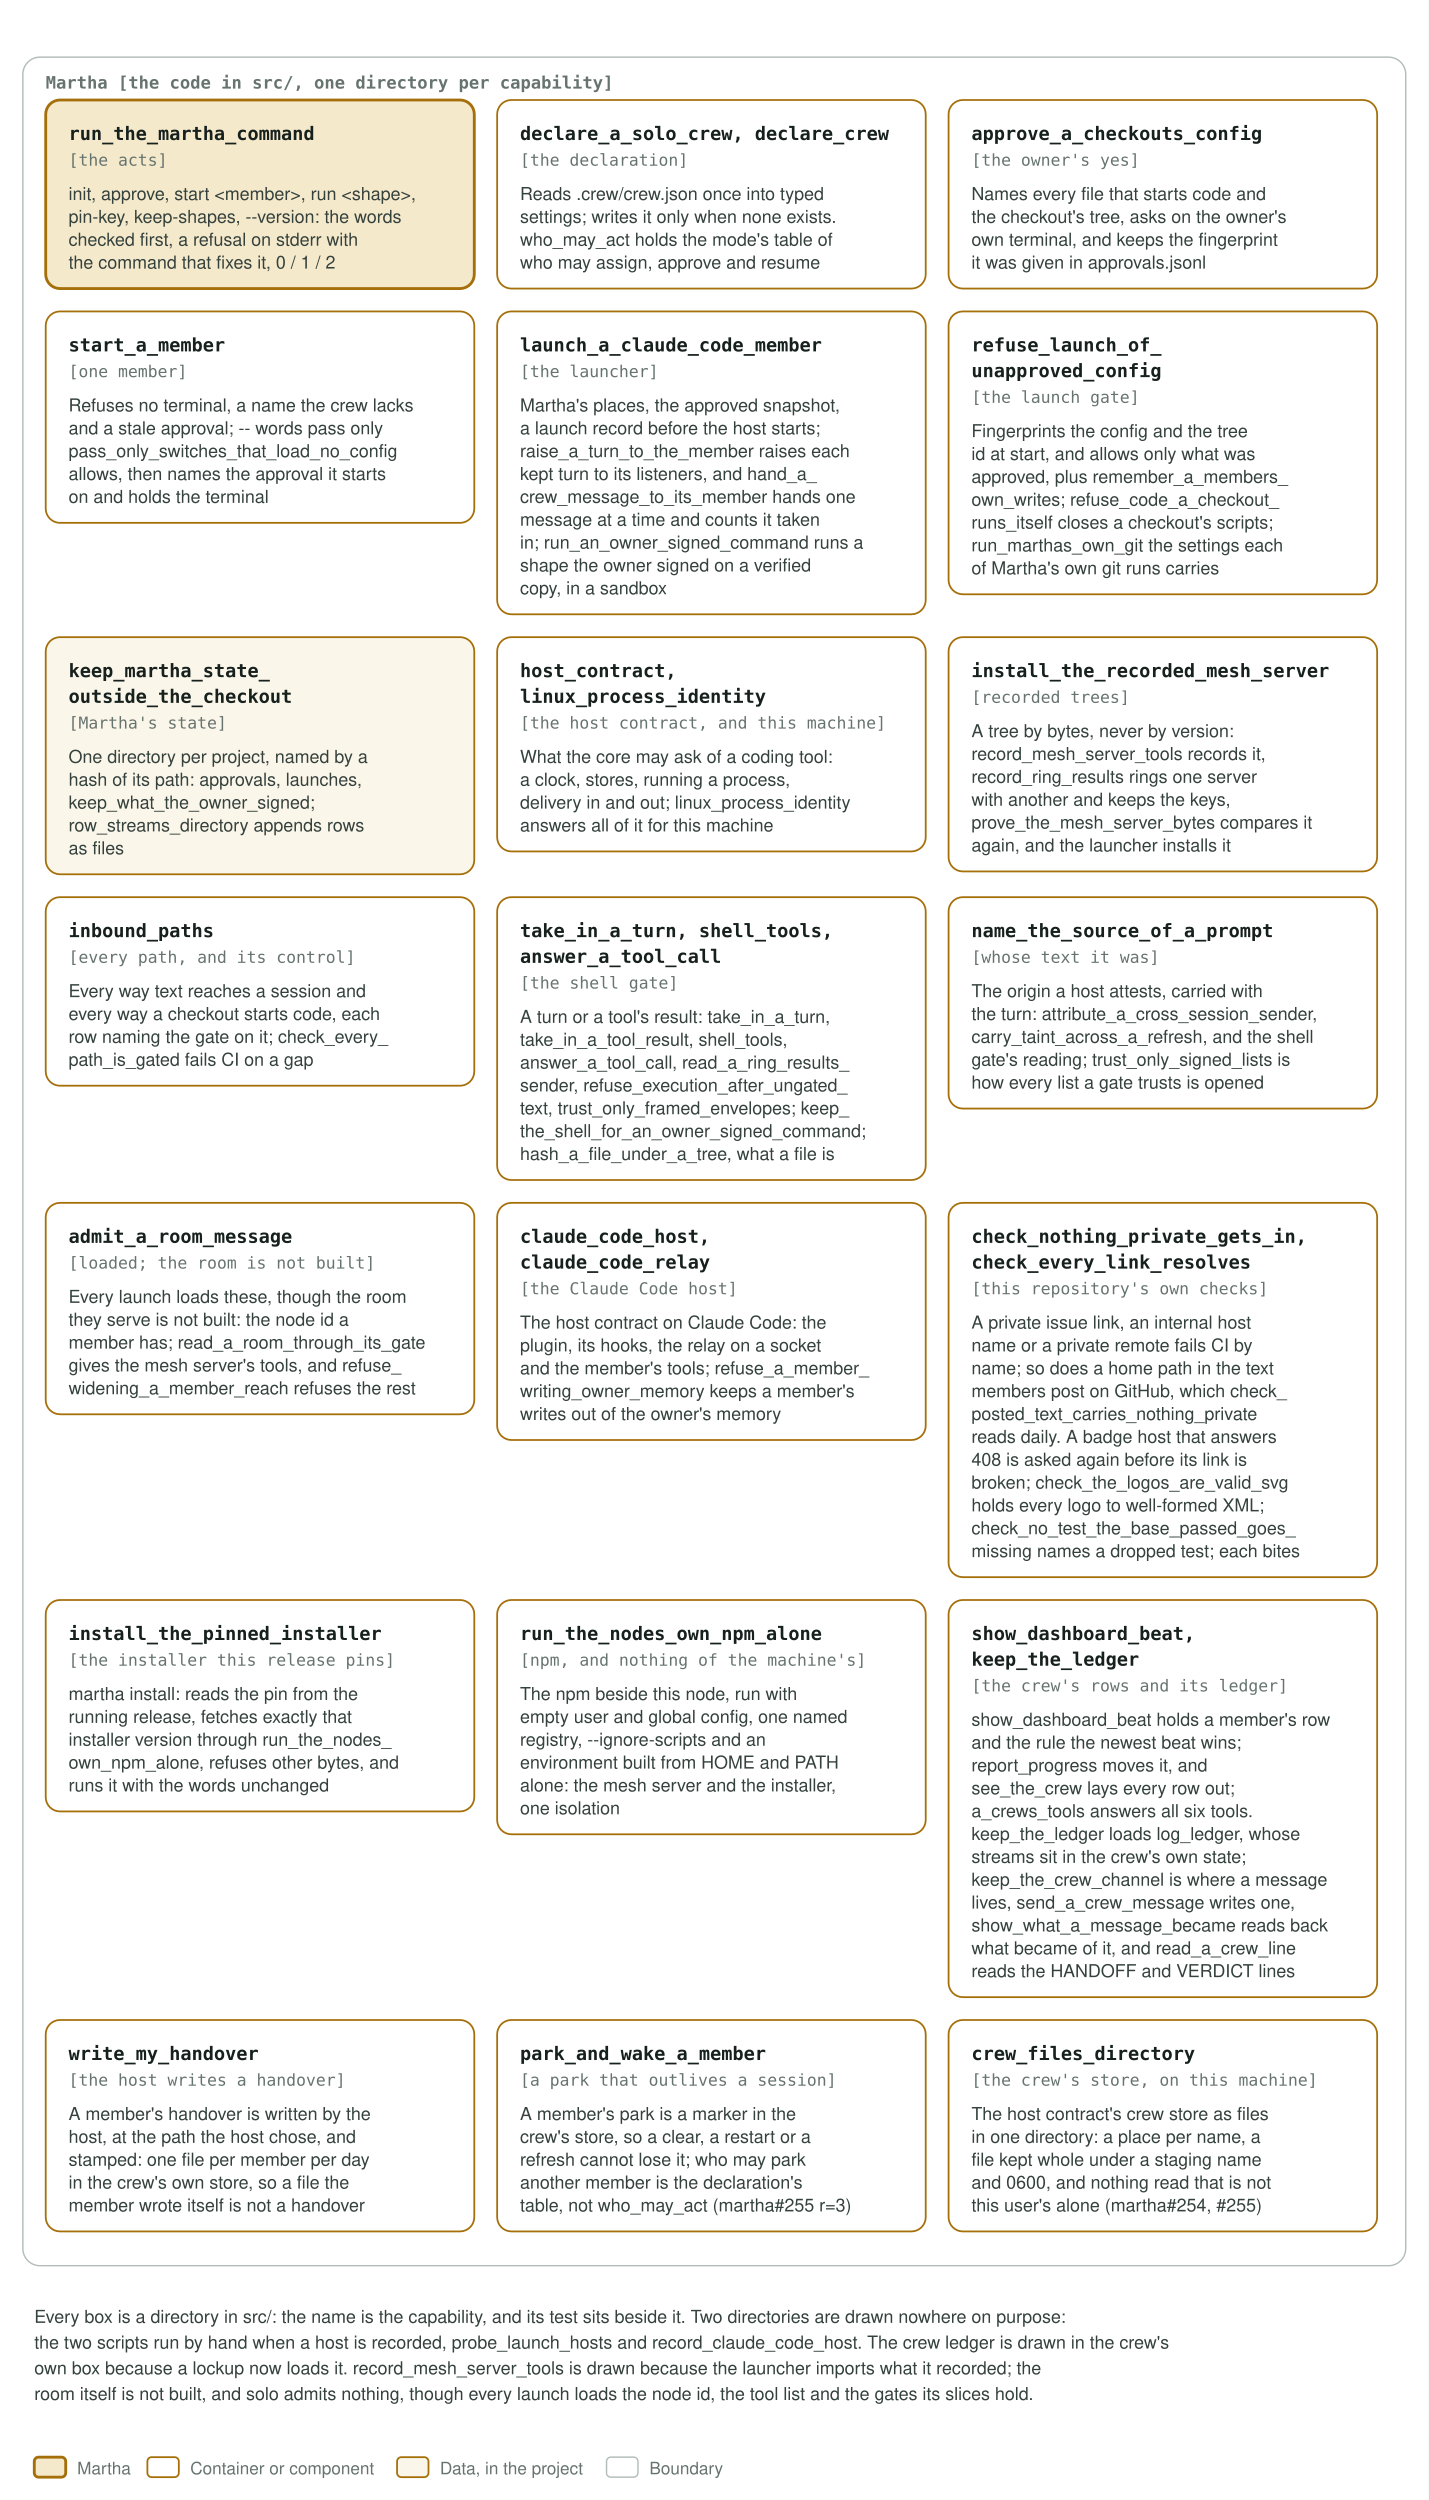
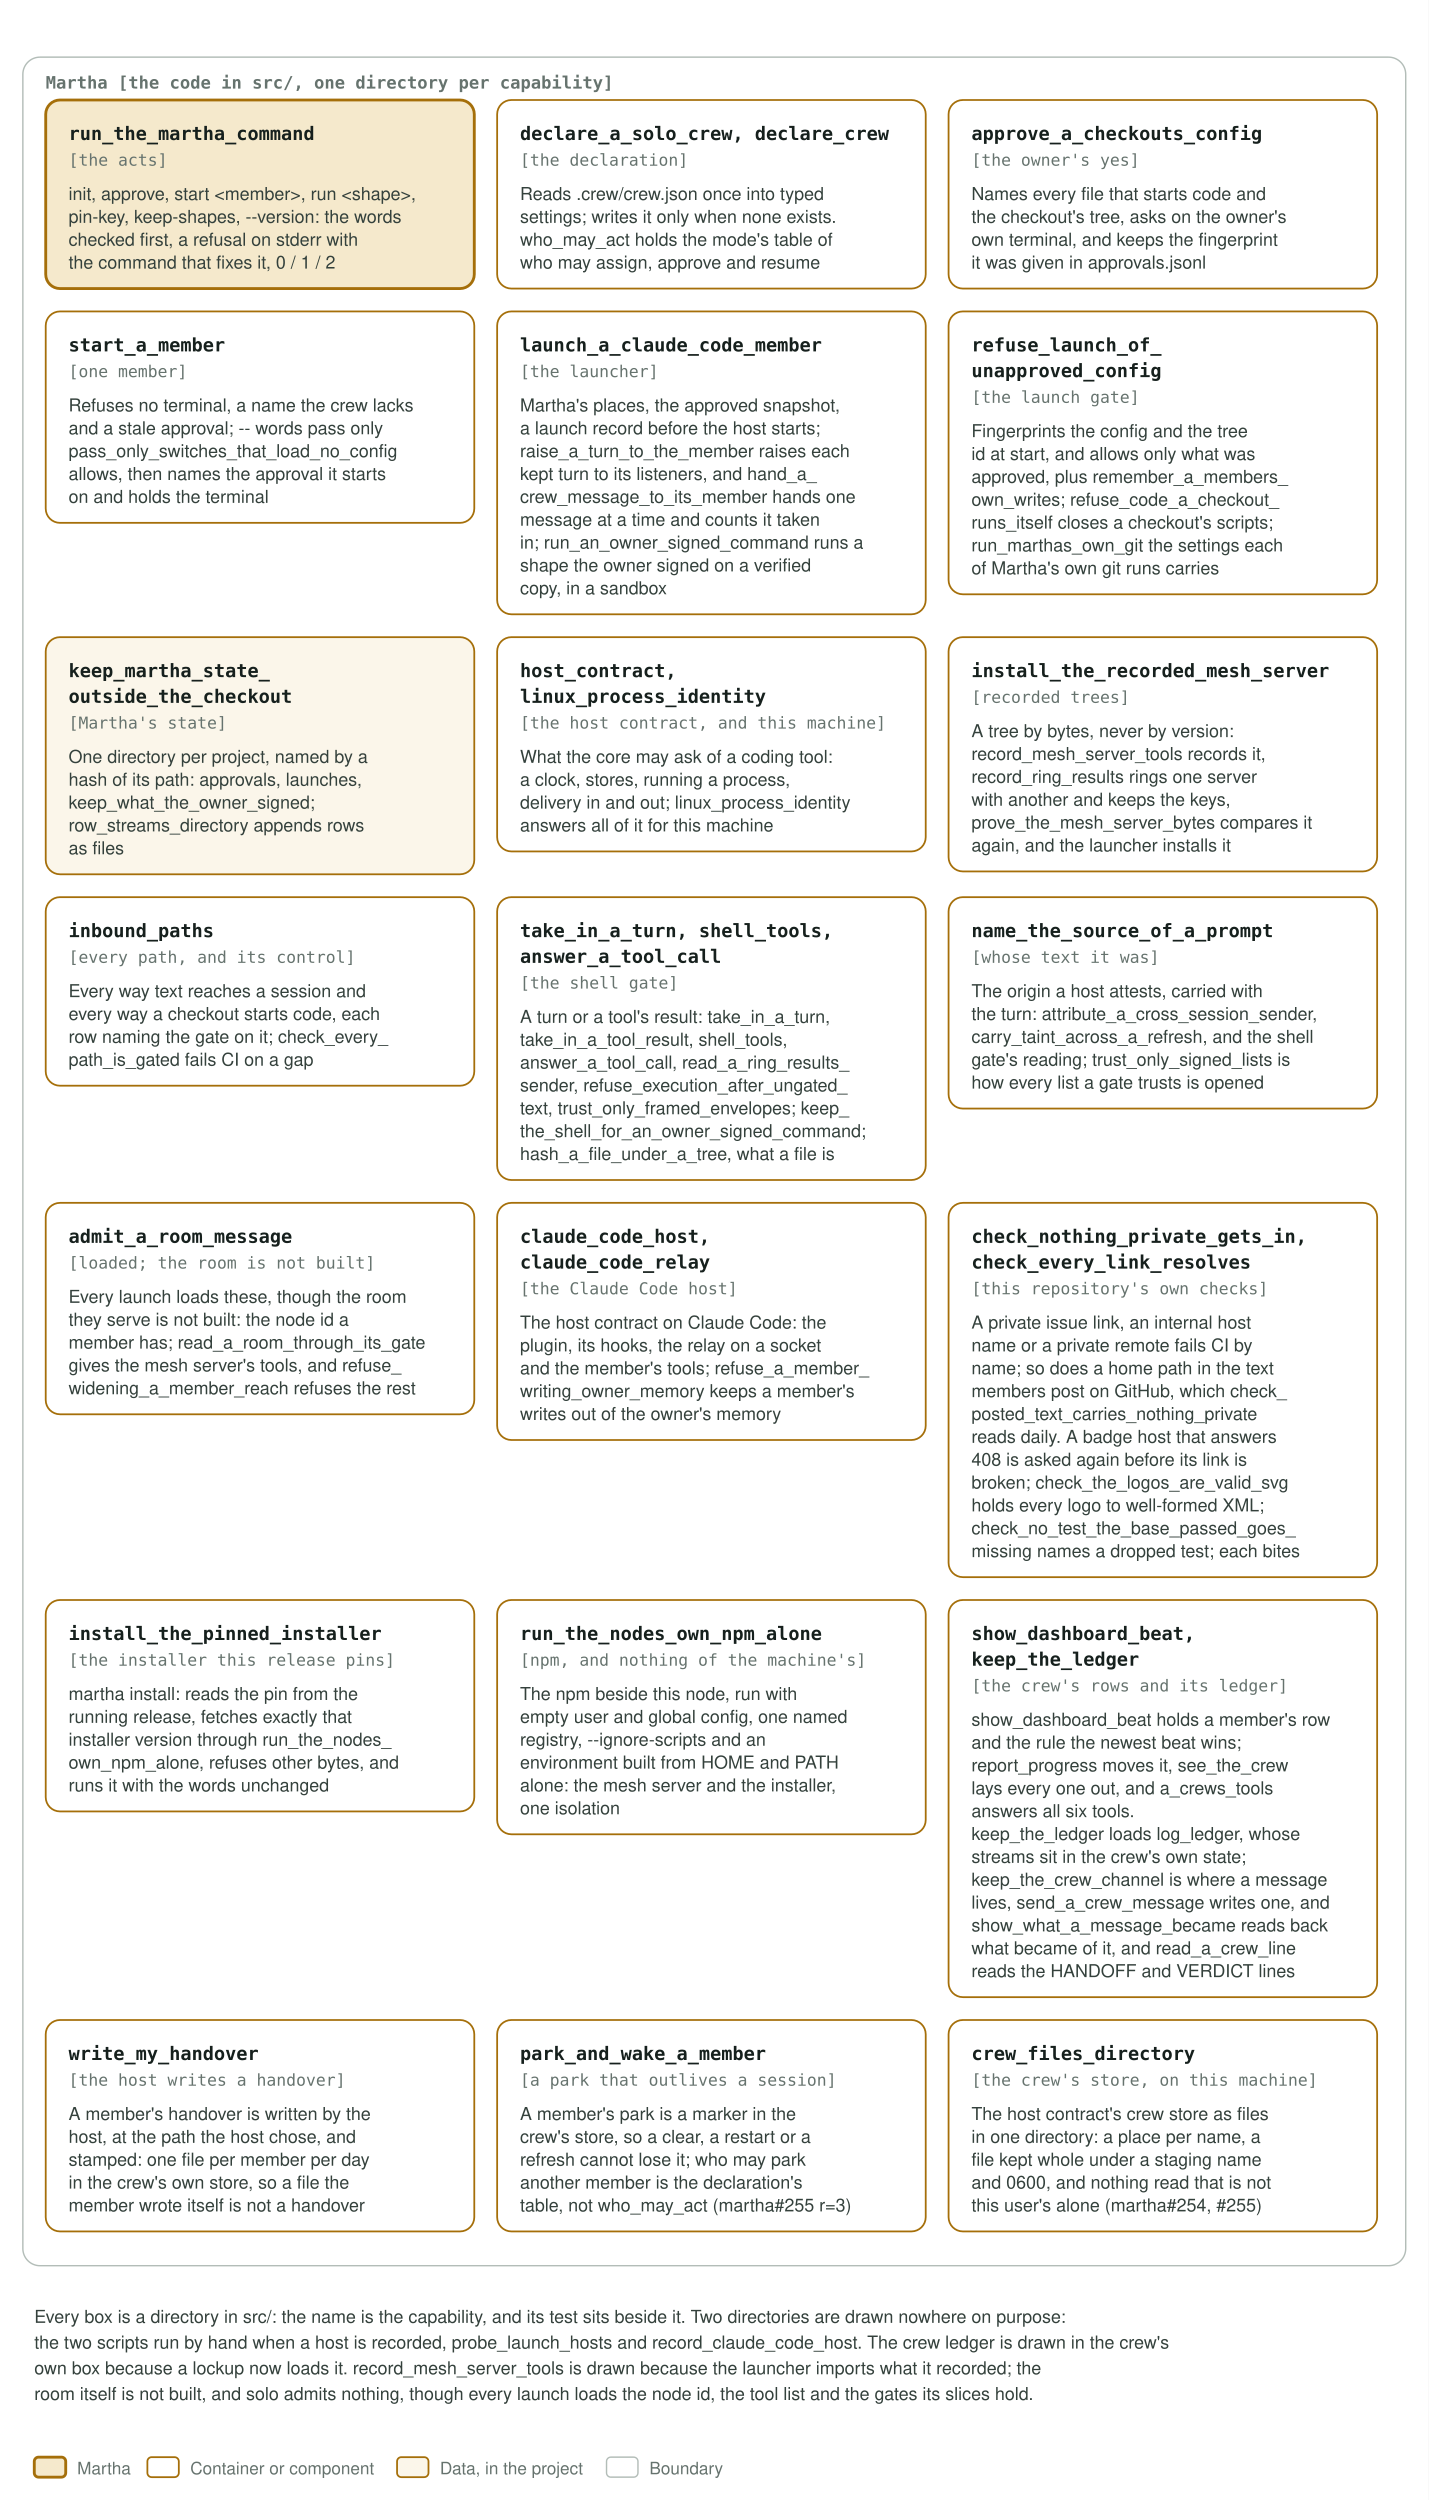
<svg xmlns="http://www.w3.org/2000/svg" viewBox="0 0 1000 1750" role="img" aria-label="Martha components">
  <style>
.t-name { font-family: "Atkinson Hyperlegible", "Segoe UI", system-ui, -apple-system, Helvetica, Arial, sans-serif; font-size: 15px; font-weight: 700; }
.t-desc { font-family: "Atkinson Hyperlegible", "Segoe UI", system-ui, -apple-system, Helvetica, Arial, sans-serif; font-size: 12.5px; }
.t-rel { font-family: "Atkinson Hyperlegible", "Segoe UI", system-ui, -apple-system, Helvetica, Arial, sans-serif; font-size: 11.5px; paint-order: stroke; stroke-width: 4px; stroke-linejoin: round; }
.t-code { font-family: "JetBrains Mono", ui-monospace, Menlo, Consolas, monospace; font-size: 13px; font-weight: 600; }
.t-type { font-family: "JetBrains Mono", ui-monospace, Menlo, Consolas, monospace; font-size: 11.5px; }
.t-bound { font-family: "JetBrains Mono", ui-monospace, Menlo, Consolas, monospace; font-size: 12px; font-weight: 600; }
.t-leg { font-family: "Atkinson Hyperlegible", "Segoe UI", system-ui, -apple-system, Helvetica, Arial, sans-serif; font-size: 12px; }
.edge { fill: none; stroke-width: 1.25; }
.edge-team { fill: none; stroke-width: 1.25; stroke-dasharray: 5 4; }
.bg { fill: #FFFFFF; }
.b-sys { fill: #F5E9CC; stroke: #A56F0A; stroke-width: 2; }
.b-per { fill: #E3EBF2; stroke: #3B5B7A; stroke-width: 1.25; }
.b-mac { fill: #E6E4EE; stroke: #5E5A78; stroke-width: 1.25; stroke-dasharray: 5 4; }
.b-ext { fill: #ECEFED; stroke: #8A9791; stroke-width: 1.25; }
.b-cmp { fill: #FFFFFF; stroke: #A56F0A; stroke-width: 1.25; }
.b-dat { fill: #FBF6EA; stroke: #A56F0A; stroke-width: 1.25; }
.b-team { fill: #FFFFFF; stroke: #5E5A78; stroke-width: 1.25; stroke-dasharray: 5 4; }
.b-later { fill: #F3F4F3; stroke: #8A9791; stroke-width: 1.25; stroke-dasharray: 5 4; }
.bound { fill: none; stroke: #B3BDB8; stroke-width: 1; }
.head { fill: #3B5B7A; }
.t-name, .t-code { fill: #16201D; }
.t-type, .t-bound, .t-leg { fill: #66736E; }
.t-desc { fill: #34413C; }
.t-rel { fill: #66736E; stroke: #FFFFFF; }
.edge, .edge-team { stroke: #8A9791; }
.arrowhead { fill: #8A9791; }
@media (prefers-color-scheme: dark) {
.bg { fill: #171F1C; }
.b-sys { fill: #3A2E13; stroke: #E3AA3C; }
.b-per { fill: #1D2A36; stroke: #8EB4D8; }
.b-mac { fill: #26243A; stroke: #A9A4C8; }
.b-ext { fill: #1C2421; stroke: #7D8B85; }
.b-cmp { fill: #171F1C; stroke: #E3AA3C; }
.b-dat { fill: #2A2414; stroke: #E3AA3C; }
.b-team { fill: #171F1C; stroke: #A9A4C8; }
.b-later { fill: #1C2421; stroke: #7D8B85; }
.bound { stroke: #4A5752; }
.head { fill: #8EB4D8; }
.t-name, .t-code { fill: #E6ECE9; }
.t-type, .t-bound, .t-leg { fill: #93A09A; }
.t-desc { fill: #C3CDC8; }
.t-rel { fill: #93A09A; stroke: #171F1C; }
.edge, .edge-team { stroke: #7D8B85; }
.arrowhead { fill: #7D8B85; }
}
</style>
  <defs>
    <marker id="a" viewBox="0 0 10 10" refX="9" refY="5" markerWidth="7" markerHeight="7" orient="auto-start-reverse">
      <path class="arrowhead" d="M0 0L10 5L0 10z" />
    </marker>
  </defs>
  <rect class="bg" x="0" y="0" width="1000" height="1750" />
  <rect class="b-sys" x="32" y="70" width="300" height="132" rx="10" />
  <text class="t-code" x="48" y="98">run_the_martha_command</text>
  <text class="t-type" x="48" y="116">[the acts]</text>
  <text class="t-desc" x="48" y="140">init, approve, start &lt;member&gt;, run &lt;shape&gt;,</text>
  <text class="t-desc" x="48" y="156">pin-key, keep-shapes, --version: the words</text>
  <text class="t-desc" x="48" y="172">checked first, a refusal on stderr with</text>
  <text class="t-desc" x="48" y="188">the command that fixes it, 0 / 1 / 2</text>
  <rect class="b-cmp" x="348" y="70" width="300" height="132" rx="10" />
  <text class="t-code" x="364" y="98">declare_a_solo_crew, declare_crew</text>
  <text class="t-type" x="364" y="116">[the declaration]</text>
  <text class="t-desc" x="364" y="140">Reads .crew/crew.json once into typed</text>
  <text class="t-desc" x="364" y="156">settings; writes it only when none exists.</text>
  <text class="t-desc" x="364" y="172">who_may_act holds the mode's table of</text>
  <text class="t-desc" x="364" y="188">who may assign, approve and resume</text>
  <rect class="b-cmp" x="664" y="70" width="300" height="132" rx="10" />
  <text class="t-code" x="680" y="98">approve_a_checkouts_config</text>
  <text class="t-type" x="680" y="116">[the owner's yes]</text>
  <text class="t-desc" x="680" y="140">Names every file that starts code and</text>
  <text class="t-desc" x="680" y="156">the checkout's tree, asks on the owner's</text>
  <text class="t-desc" x="680" y="172">own terminal, and keeps the fingerprint</text>
  <text class="t-desc" x="680" y="188">it was given in approvals.jsonl</text>
  <rect class="b-cmp" x="32" y="218" width="300" height="148" rx="10" />
  <text class="t-code" x="48" y="246">start_a_member</text>
  <text class="t-type" x="48" y="264">[one member]</text>
  <text class="t-desc" x="48" y="288">Refuses no terminal, a name the crew lacks</text>
  <text class="t-desc" x="48" y="304">and a stale approval; -- words pass only</text>
  <text class="t-desc" x="48" y="320">pass_only_switches_that_load_no_config</text>
  <text class="t-desc" x="48" y="336">allows, then names the approval it starts</text>
  <text class="t-desc" x="48" y="352">on and holds the terminal</text>
  <rect class="b-cmp" x="348" y="218" width="300" height="212" rx="10" />
  <text class="t-code" x="364" y="246">launch_a_claude_code_member</text>
  <text class="t-type" x="364" y="264">[the launcher]</text>
  <text class="t-desc" x="364" y="288">Martha's places, the approved snapshot,</text>
  <text class="t-desc" x="364" y="304">a launch record before the host starts;</text>
  <text class="t-desc" x="364" y="320">raise_a_turn_to_the_member raises each</text>
  <text class="t-desc" x="364" y="336">kept turn to its listeners, and hand_a_</text>
  <text class="t-desc" x="364" y="352">crew_message_to_its_member hands one</text>
  <text class="t-desc" x="364" y="368">message at a time and counts it taken</text>
  <text class="t-desc" x="364" y="384">in; run_an_owner_signed_command runs a</text>
  <text class="t-desc" x="364" y="400">shape the owner signed on a verified</text>
  <text class="t-desc" x="364" y="416">copy, in a sandbox</text>
  <rect class="b-cmp" x="664" y="218" width="300" height="198" rx="10" />
  <text class="t-code" x="680" y="246">refuse_launch_of_</text>
  <text class="t-code" x="680" y="264">unapproved_config</text>
  <text class="t-type" x="680" y="282">[the launch gate]</text>
  <text class="t-desc" x="680" y="306">Fingerprints the config and the tree</text>
  <text class="t-desc" x="680" y="322">id at start, and allows only what was</text>
  <text class="t-desc" x="680" y="338">approved, plus remember_a_members_</text>
  <text class="t-desc" x="680" y="354">own_writes; refuse_code_a_checkout_</text>
  <text class="t-desc" x="680" y="370">runs_itself closes a checkout's scripts;</text>
  <text class="t-desc" x="680" y="386">run_marthas_own_git the settings each</text>
  <text class="t-desc" x="680" y="402">of Martha's own git runs carries</text>
  <rect class="b-dat" x="32" y="446" width="300" height="166" rx="10" />
  <text class="t-code" x="48" y="474">keep_martha_state_</text>
  <text class="t-code" x="48" y="492">outside_the_checkout</text>
  <text class="t-type" x="48" y="510">[Martha's state]</text>
  <text class="t-desc" x="48" y="534">One directory per project, named by a</text>
  <text class="t-desc" x="48" y="550">hash of its path: approvals, launches,</text>
  <text class="t-desc" x="48" y="566">keep_what_the_owner_signed;</text>
  <text class="t-desc" x="48" y="582">row_streams_directory appends rows</text>
  <text class="t-desc" x="48" y="598">as files</text>
  <rect class="b-cmp" x="348" y="446" width="300" height="150" rx="10" />
  <text class="t-code" x="364" y="474">host_contract,</text>
  <text class="t-code" x="364" y="492">linux_process_identity</text>
  <text class="t-type" x="364" y="510">[the host contract, and this machine]</text>
  <text class="t-desc" x="364" y="534">What the core may ask of a coding tool:</text>
  <text class="t-desc" x="364" y="550">a clock, stores, running a process,</text>
  <text class="t-desc" x="364" y="566">delivery in and out; linux_process_identity</text>
  <text class="t-desc" x="364" y="582">answers all of it for this machine</text>
  <rect class="b-cmp" x="664" y="446" width="300" height="164" rx="10" />
  <text class="t-code" x="680" y="474">install_the_recorded_mesh_server</text>
  <text class="t-type" x="680" y="492">[recorded trees]</text>
  <text class="t-desc" x="680" y="516">A tree by bytes, never by version:</text>
  <text class="t-desc" x="680" y="532">record_mesh_server_tools records it,</text>
  <text class="t-desc" x="680" y="548">record_ring_results rings one server</text>
  <text class="t-desc" x="680" y="564">with another and keeps the keys,</text>
  <text class="t-desc" x="680" y="580">prove_the_mesh_server_bytes compares it</text>
  <text class="t-desc" x="680" y="596">again, and the launcher installs it</text>
  <rect class="b-cmp" x="32" y="628" width="300" height="132" rx="10" />
  <text class="t-code" x="48" y="656">inbound_paths</text>
  <text class="t-type" x="48" y="674">[every path, and its control]</text>
  <text class="t-desc" x="48" y="698">Every way text reaches a session and</text>
  <text class="t-desc" x="48" y="714">every way a checkout starts code, each</text>
  <text class="t-desc" x="48" y="730">row naming the gate on it; check_every_</text>
  <text class="t-desc" x="48" y="746">path_is_gated fails CI on a gap</text>
  <rect class="b-cmp" x="348" y="628" width="300" height="198" rx="10" />
  <text class="t-code" x="364" y="656">take_in_a_turn, shell_tools,</text>
  <text class="t-code" x="364" y="674">answer_a_tool_call</text>
  <text class="t-type" x="364" y="692">[the shell gate]</text>
  <text class="t-desc" x="364" y="716">A turn or a tool's result: take_in_a_turn,</text>
  <text class="t-desc" x="364" y="732">take_in_a_tool_result, shell_tools,</text>
  <text class="t-desc" x="364" y="748">answer_a_tool_call, read_a_ring_results_</text>
  <text class="t-desc" x="364" y="764">sender, refuse_execution_after_ungated_</text>
  <text class="t-desc" x="364" y="780">text, trust_only_framed_envelopes; keep_</text>
  <text class="t-desc" x="364" y="796">the_shell_for_an_owner_signed_command;</text>
  <text class="t-desc" x="364" y="812">hash_a_file_under_a_tree, what a file is</text>
  <rect class="b-cmp" x="664" y="628" width="300" height="148" rx="10" />
  <text class="t-code" x="680" y="656">name_the_source_of_a_prompt</text>
  <text class="t-type" x="680" y="674">[whose text it was]</text>
  <text class="t-desc" x="680" y="698">The origin a host attests, carried with</text>
  <text class="t-desc" x="680" y="714">the turn: attribute_a_cross_session_sender,</text>
  <text class="t-desc" x="680" y="730">carry_taint_across_a_refresh, and the shell</text>
  <text class="t-desc" x="680" y="746">gate's reading; trust_only_signed_lists is</text>
  <text class="t-desc" x="680" y="762">how every list a gate trusts is opened</text>
  <rect class="b-cmp" x="32" y="842" width="300" height="148" rx="10" />
  <text class="t-code" x="48" y="870">admit_a_room_message</text>
  <text class="t-type" x="48" y="888">[loaded; the room is not built]</text>
  <text class="t-desc" x="48" y="912">Every launch loads these, though the room</text>
  <text class="t-desc" x="48" y="928">they serve is not built: the node id a</text>
  <text class="t-desc" x="48" y="944">member has; read_a_room_through_its_gate</text>
  <text class="t-desc" x="48" y="960">gives the mesh server's tools, and refuse_</text>
  <text class="t-desc" x="48" y="976">widening_a_member_reach refuses the rest</text>
  <rect class="b-cmp" x="348" y="842" width="300" height="166" rx="10" />
  <text class="t-code" x="364" y="870">claude_code_host,</text>
  <text class="t-code" x="364" y="888">claude_code_relay</text>
  <text class="t-type" x="364" y="906">[the Claude Code host]</text>
  <text class="t-desc" x="364" y="930">The host contract on Claude Code: the</text>
  <text class="t-desc" x="364" y="946">plugin, its hooks, the relay on a socket</text>
  <text class="t-desc" x="364" y="962">and the member's tools; refuse_a_member_</text>
  <text class="t-desc" x="364" y="978">writing_owner_memory keeps a member's</text>
  <text class="t-desc" x="364" y="994">writes out of the owner's memory</text>
  <rect class="b-cmp" x="664" y="842" width="300" height="262" rx="10" />
  <text class="t-code" x="680" y="870">check_nothing_private_gets_in,</text>
  <text class="t-code" x="680" y="888">check_every_link_resolves</text>
  <text class="t-type" x="680" y="906">[this repository's own checks]</text>
  <text class="t-desc" x="680" y="930">A private issue link, an internal host</text>
  <text class="t-desc" x="680" y="946">name or a private remote fails CI by</text>
  <text class="t-desc" x="680" y="962">name; so does a home path in the text</text>
  <text class="t-desc" x="680" y="978">members post on GitHub, which check_</text>
  <text class="t-desc" x="680" y="994">posted_text_carries_nothing_private</text>
  <text class="t-desc" x="680" y="1010">reads daily. A badge host that answers</text>
  <text class="t-desc" x="680" y="1026">408 is asked again before its link is</text>
  <text class="t-desc" x="680" y="1042">broken; check_the_logos_are_valid_svg</text>
  <text class="t-desc" x="680" y="1058">holds every logo to well-formed XML;</text>
  <text class="t-desc" x="680" y="1074">check_no_test_the_base_passed_goes_</text>
  <text class="t-desc" x="680" y="1090">missing names a dropped test; each bites</text>
  <rect class="b-cmp" x="32" y="1120" width="300" height="148" rx="10" />
  <text class="t-code" x="48" y="1148">install_the_pinned_installer</text>
  <text class="t-type" x="48" y="1166">[the installer this release pins]</text>
  <text class="t-desc" x="48" y="1190">martha install: reads the pin from the</text>
  <text class="t-desc" x="48" y="1206">running release, fetches exactly that</text>
  <text class="t-desc" x="48" y="1222">installer version through run_the_nodes_</text>
  <text class="t-desc" x="48" y="1238">own_npm_alone, refuses other bytes, and</text>
  <text class="t-desc" x="48" y="1254">runs it with the words unchanged</text>
  <rect class="b-cmp" x="348" y="1120" width="300" height="164" rx="10" />
  <text class="t-code" x="364" y="1148">run_the_nodes_own_npm_alone</text>
  <text class="t-type" x="364" y="1166">[npm, and nothing of the machine's]</text>
  <text class="t-desc" x="364" y="1190">The npm beside this node, run with</text>
  <text class="t-desc" x="364" y="1206">empty user and global config, one named</text>
  <text class="t-desc" x="364" y="1222">registry, --ignore-scripts and an</text>
  <text class="t-desc" x="364" y="1238">environment built from HOME and PATH</text>
  <text class="t-desc" x="364" y="1254">alone: the mesh server and the installer,</text>
  <text class="t-desc" x="364" y="1270">one isolation</text>
  <rect class="b-cmp" x="664" y="1120" width="300" height="278" rx="10" />
  <text class="t-code" x="680" y="1148">show_dashboard_beat,</text>
  <text class="t-code" x="680" y="1166">keep_the_ledger</text>
  <text class="t-type" x="680" y="1184">[the crew's rows and its ledger]</text>
  <text class="t-desc" x="680" y="1208">show_dashboard_beat holds a member's row</text>
  <text class="t-desc" x="680" y="1224">and the rule the newest beat wins;</text>
-   <text class="t-desc" x="680" y="1240">report_progress moves it, and</text>
-   <text class="t-desc" x="680" y="1256">see_the_crew lays every row out;</text>
-   <text class="t-desc" x="680" y="1272">a_crews_tools answers all six tools.</text>
+   <text class="t-desc" x="680" y="1240">report_progress moves it, see_the_crew</text>
+   <text class="t-desc" x="680" y="1256">lays every one out, and a_crews_tools</text>
+   <text class="t-desc" x="680" y="1272">answers all six tools.</text>
  <text class="t-desc" x="680" y="1288">keep_the_ledger loads log_ledger, whose</text>
  <text class="t-desc" x="680" y="1304">streams sit in the crew's own state;</text>
  <text class="t-desc" x="680" y="1320">keep_the_crew_channel is where a message</text>
-   <text class="t-desc" x="680" y="1336">lives, send_a_crew_message writes one,</text>
+   <text class="t-desc" x="680" y="1336">lives, send_a_crew_message writes one, and</text>
  <text class="t-desc" x="680" y="1352">show_what_a_message_became reads back</text>
  <text class="t-desc" x="680" y="1368">what became of it, and read_a_crew_line</text>
  <text class="t-desc" x="680" y="1384">reads the HANDOFF and VERDICT lines</text>
  <rect class="b-cmp" x="32" y="1414" width="300" height="148" rx="10" />
  <text class="t-code" x="48" y="1442">write_my_handover</text>
  <text class="t-type" x="48" y="1460">[the host writes a handover]</text>
  <text class="t-desc" x="48" y="1484">A member's handover is written by the</text>
  <text class="t-desc" x="48" y="1500">host, at the path the host chose, and</text>
  <text class="t-desc" x="48" y="1516">stamped: one file per member per day</text>
  <text class="t-desc" x="48" y="1532">in the crew's own store, so a file the</text>
  <text class="t-desc" x="48" y="1548">member wrote itself is not a handover</text>
  <rect class="b-cmp" x="348" y="1414" width="300" height="148" rx="10" />
  <text class="t-code" x="364" y="1442">park_and_wake_a_member</text>
  <text class="t-type" x="364" y="1460">[a park that outlives a session]</text>
  <text class="t-desc" x="364" y="1484">A member's park is a marker in the</text>
  <text class="t-desc" x="364" y="1500">crew's store, so a clear, a restart or a</text>
  <text class="t-desc" x="364" y="1516">refresh cannot lose it; who may park</text>
  <text class="t-desc" x="364" y="1532">another member is the declaration's</text>
  <text class="t-desc" x="364" y="1548">table, not who_may_act (martha#255 r=3)</text>
  <rect class="b-cmp" x="664" y="1414" width="300" height="148" rx="10" />
  <text class="t-code" x="680" y="1442">crew_files_directory</text>
  <text class="t-type" x="680" y="1460">[the crew's store, on this machine]</text>
  <text class="t-desc" x="680" y="1484">The host contract's crew store as files</text>
  <text class="t-desc" x="680" y="1500">in one directory: a place per name, a</text>
  <text class="t-desc" x="680" y="1516">file kept whole under a staging name</text>
  <text class="t-desc" x="680" y="1532">and 0600, and nothing read that is not</text>
  <text class="t-desc" x="680" y="1548">this user's alone (martha#254, #255)</text>
  <rect class="bound" x="16" y="40" width="968" height="1546" rx="12" />
  <text class="t-bound" x="32" y="62">Martha [the code in src/, one directory per capability]</text>
  <text class="t-desc" x="24" y="1626">Every box is a directory in src/: the name is the capability, and its test sits beside it. Two directories are drawn nowhere on purpose:</text>
  <text class="t-desc" x="24" y="1644">the two scripts run by hand when a host is recorded, probe_launch_hosts and record_claude_code_host. The crew ledger is drawn in the crew's</text>
  <text class="t-desc" x="24" y="1662">own box because a lockup now loads it. record_mesh_server_tools is drawn because the launcher imports what it recorded; the</text>
  <text class="t-desc" x="24" y="1680">room itself is not built, and solo admits nothing, though every launch loads the node id, the tool list and the gates its slices hold.</text>
  <rect class="b-sys" x="24" y="1720" width="22" height="14" rx="3" />
  <text class="t-leg" x="54" y="1732">Martha</text>
  <rect class="b-cmp" x="103.168" y="1720" width="22" height="14" rx="3" />
  <text class="t-leg" x="133.168" y="1732">Container or component</text>
  <rect class="b-dat" x="277.94" y="1720" width="22" height="14" rx="3" />
  <text class="t-leg" x="307.94" y="1732">Data, in the project</text>
  <rect class="bound" x="424.572" y="1720" width="22" height="14" rx="3" />
  <text class="t-leg" x="454.572" y="1732">Boundary</text>
</svg>
